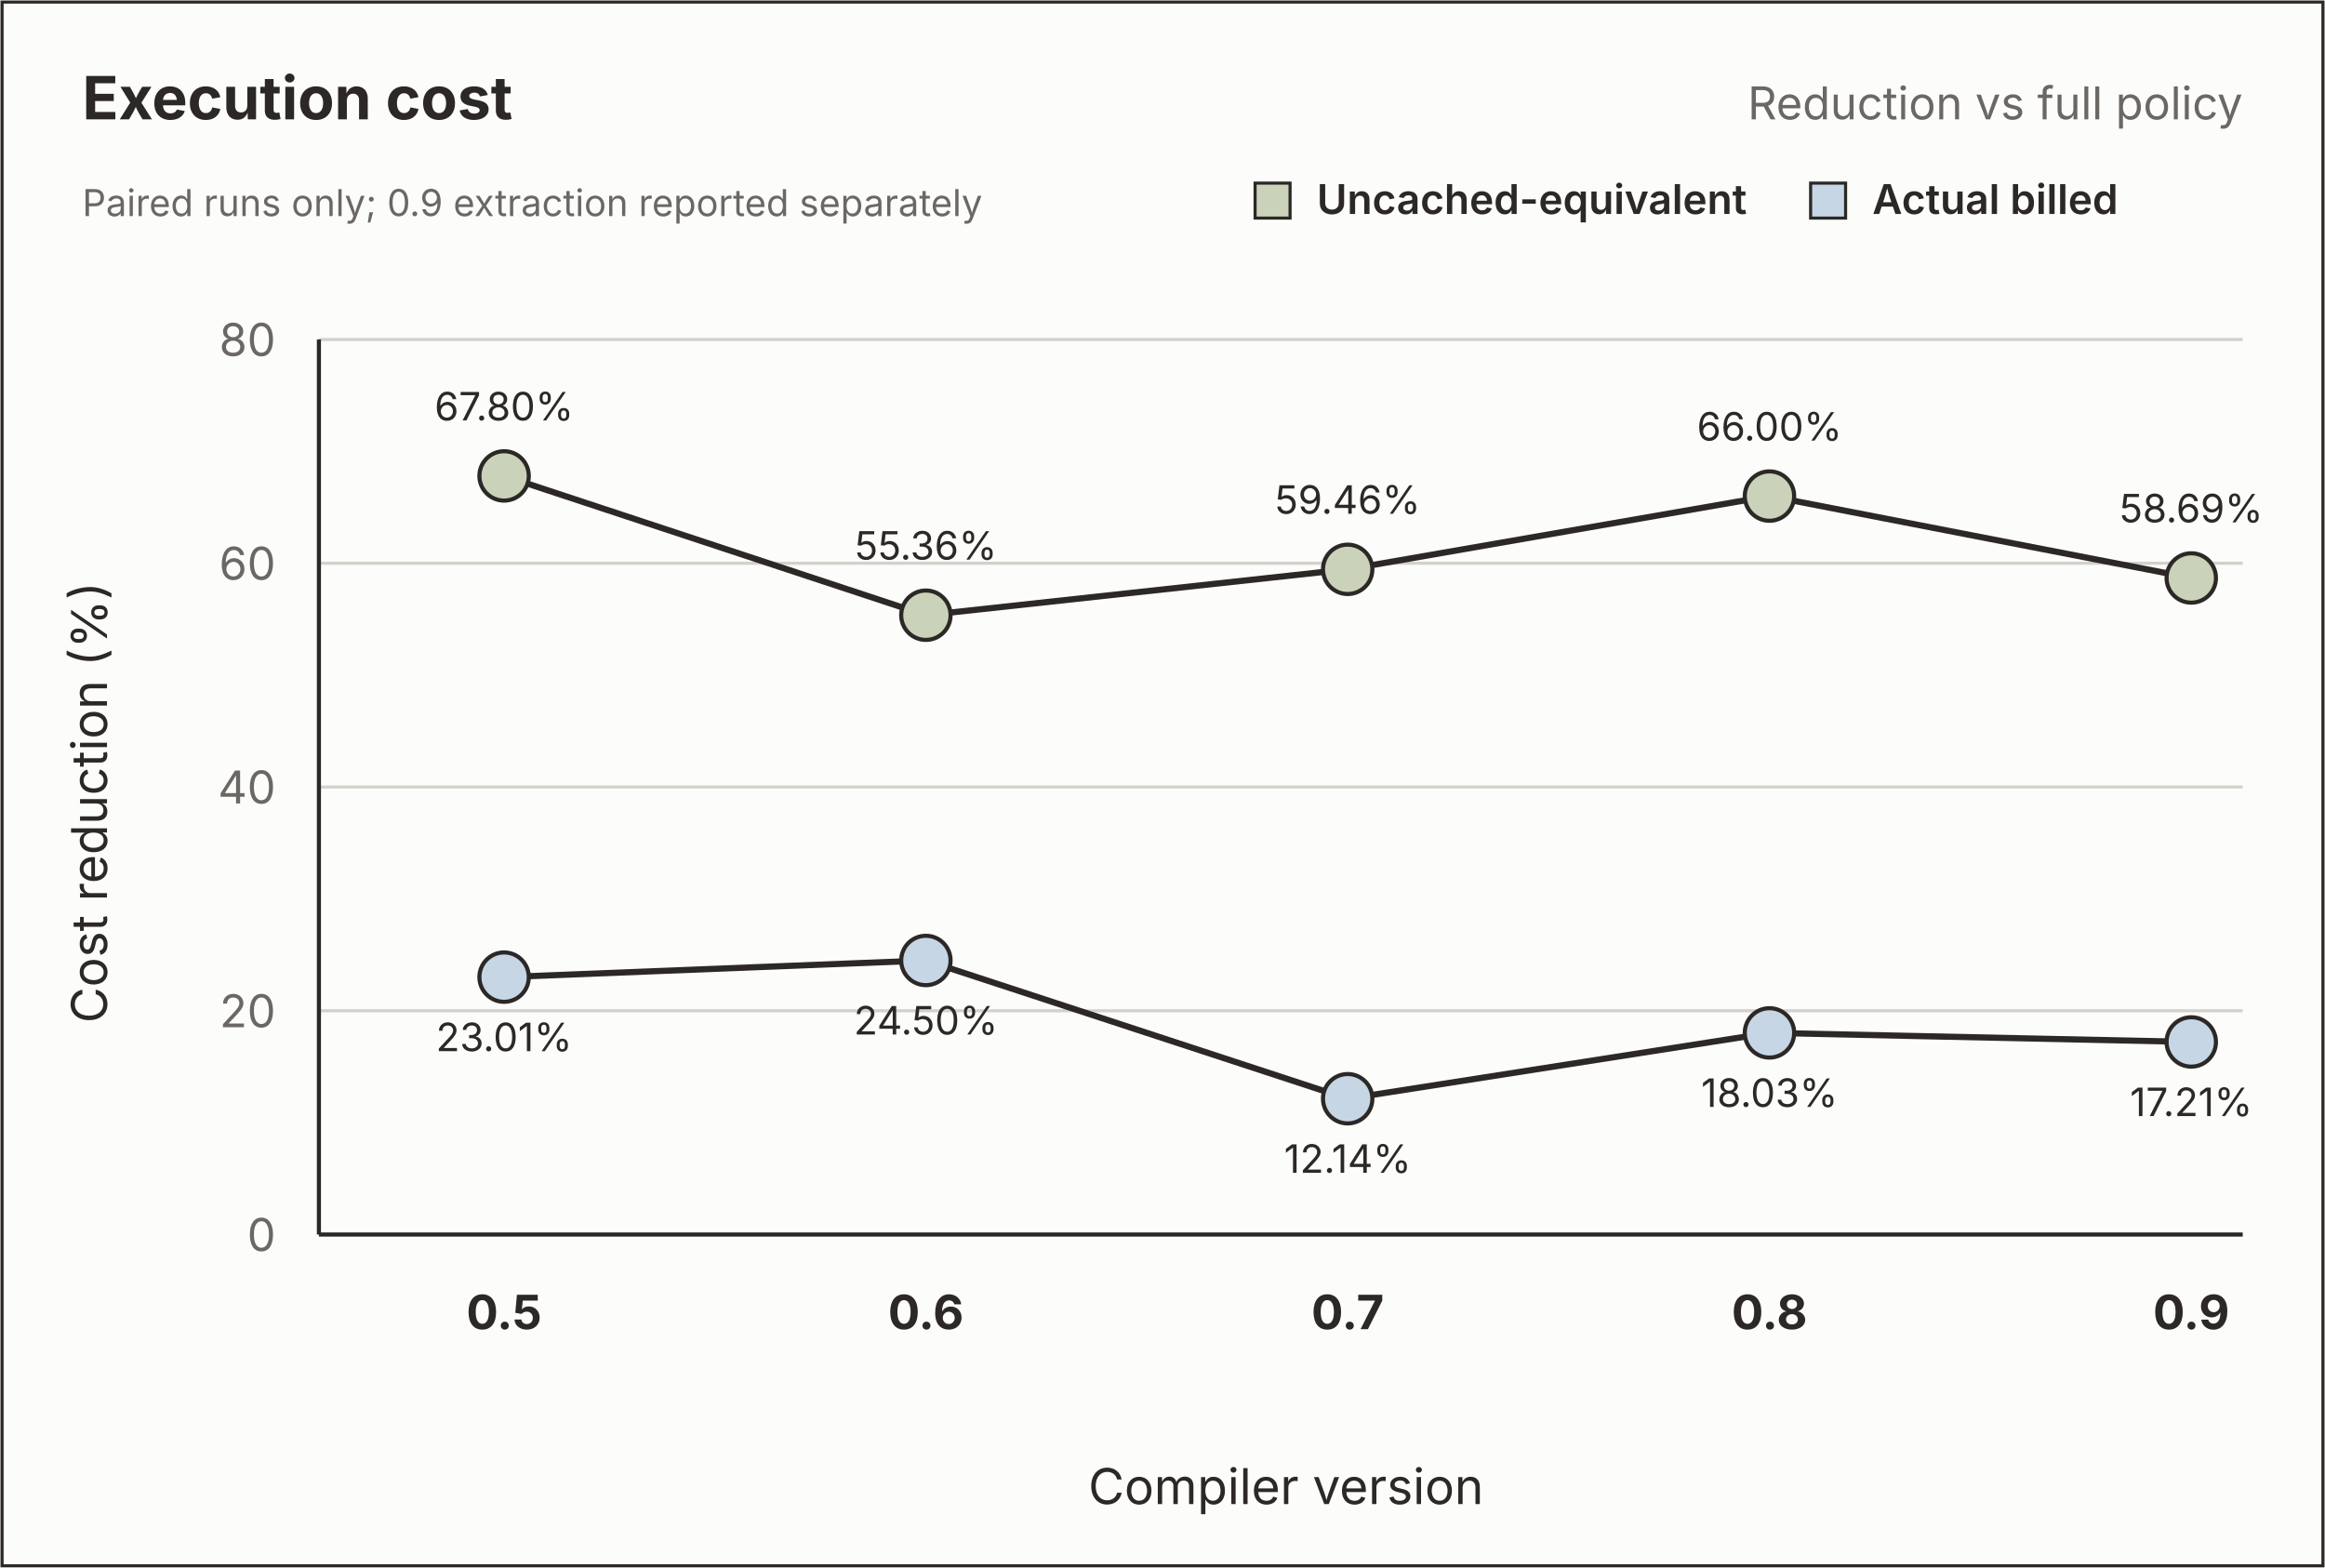
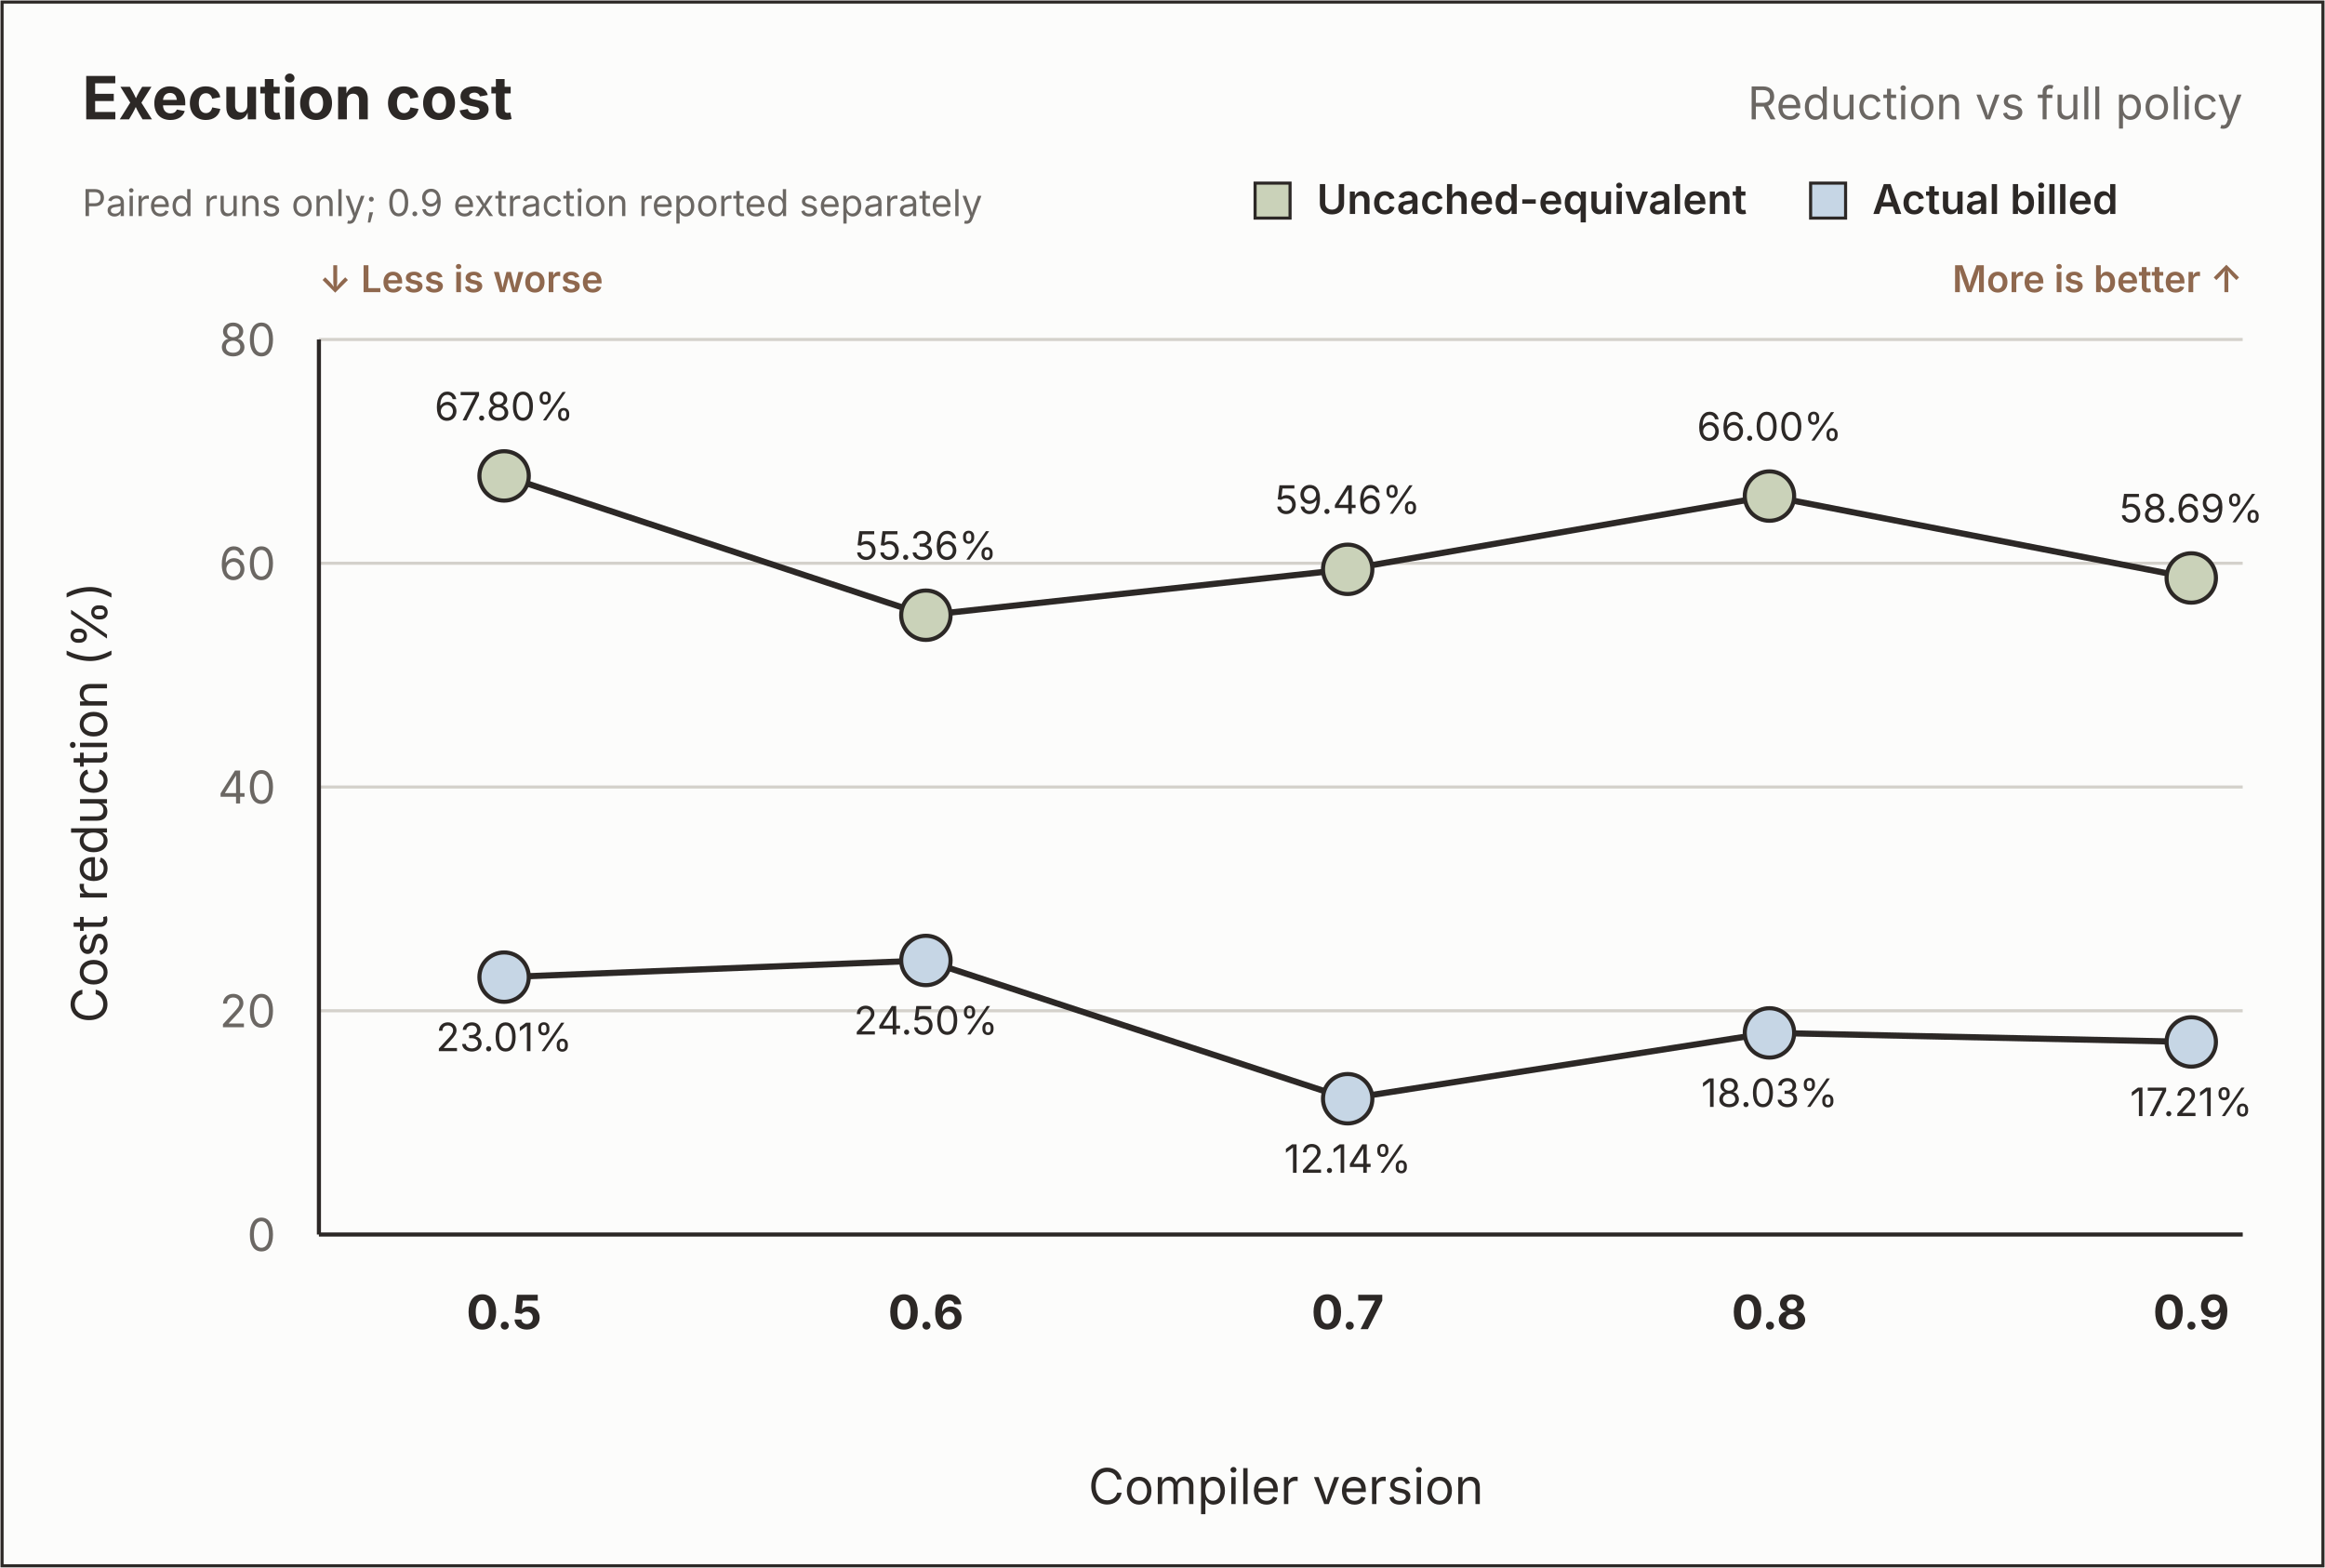
<svg xmlns="http://www.w3.org/2000/svg" width="1130" height="762" viewBox="0 0 1130 762" role="img" aria-labelledby="title description">
  <rect width="1130" height="762" fill="#fcfcfb" />
  <g font-family="-apple-system, BlinkMacSystemFont, 'Segoe UI', sans-serif" fill="#2c2826">
    <rect x="1" y="1" width="1128" height="760" fill="none" stroke="#2c2826" stroke-width="1.5" />
    <text x="40" y="58" font-size="29" font-weight="650">Execution cost</text>
    <text x="1090" y="58" text-anchor="end" fill="#6b6763" font-size="22">Reduction vs full policy</text>
    <text x="40" y="105" fill="#6b6763" font-size="18">Paired runs only; 0.9 extraction reported separately</text>
    <rect x="610" y="89" width="17" height="17" fill="#cad2b9" stroke="#2c2826" stroke-width="1.5" />
    <text x="640" y="104" font-size="20" font-weight="600">Uncached-equivalent</text>
    <rect x="880" y="89" width="17" height="17" fill="#c6d6e5" stroke="#2c2826" stroke-width="1.5" />
    <text x="910" y="104" font-size="20" font-weight="600">Actual billed</text>
+     <text x="155" y="142" fill="#8f684e" font-size="18" font-weight="600">↓ Less is worse</text>
+     <text x="1090" y="142" text-anchor="end" fill="#8f684e" font-size="18" font-weight="600">More is better ↑</text>
    <line x1="155" y1="165" x2="1090" y2="165" stroke="#d4d1cb" stroke-width="1.5" />
    <text x="134" y="173" text-anchor="end" fill="#6b6763" font-size="22">80</text>
    <line x1="155" y1="273.75" x2="1090" y2="273.75" stroke="#d4d1cb" stroke-width="1.5" />
    <text x="134" y="281.75" text-anchor="end" fill="#6b6763" font-size="22">60</text>
    <line x1="155" y1="382.5" x2="1090" y2="382.5" stroke="#d4d1cb" stroke-width="1.5" />
    <text x="134" y="390.5" text-anchor="end" fill="#6b6763" font-size="22">40</text>
    <line x1="155" y1="491.25" x2="1090" y2="491.25" stroke="#d4d1cb" stroke-width="1.5" />
    <text x="134" y="499.25" text-anchor="end" fill="#6b6763" font-size="22">20</text>
    <line x1="155" y1="600" x2="1090" y2="600" stroke="#d4d1cb" stroke-width="1.5" />
    <text x="134" y="608" text-anchor="end" fill="#6b6763" font-size="22">0</text>
    <line x1="155" y1="165" x2="155" y2="600" stroke="#2c2826" stroke-width="2" />
    <line x1="155" y1="600" x2="1090" y2="600" stroke="#2c2826" stroke-width="2" />
    <text x="625" y="731" text-anchor="middle" font-size="24">Compiler version</text>
    <text x="52" y="390" text-anchor="middle" font-size="24" transform="rotate(-90 52 390)">Cost reduction (%)</text>
    <polyline points="245,231.3 450,299.0 655,276.7 860,241.1 1065,280.9" fill="none" stroke="#2c2826" stroke-width="3" />
    <polyline points="245,474.9 450,466.8 655,534.0 860,502.0 1065,506.4" fill="none" stroke="#2c2826" stroke-width="3" />
    <circle cx="245" cy="231.3" r="12" fill="#cad2b9" stroke="#2c2826" stroke-width="2" />
    <text x="245" y="204.338" text-anchor="middle" font-size="19">67.80%</text>
    <circle cx="450" cy="299.0" r="12" fill="#cad2b9" stroke="#2c2826" stroke-width="2" />
    <text x="450" y="271.98" text-anchor="middle" font-size="19">55.36%</text>
    <circle cx="655" cy="276.7" r="12" fill="#cad2b9" stroke="#2c2826" stroke-width="2" />
    <text x="655" y="249.686" text-anchor="middle" font-size="19">59.46%</text>
    <circle cx="860" cy="241.1" r="12" fill="#cad2b9" stroke="#2c2826" stroke-width="2" />
    <text x="860" y="214.125" text-anchor="middle" font-size="19">66.00%</text>
    <circle cx="1065" cy="280.9" r="12" fill="#cad2b9" stroke="#2c2826" stroke-width="2" />
    <text x="1065" y="253.873" text-anchor="middle" font-size="19">58.69%</text>
    <circle cx="245" cy="474.9" r="12" fill="#c6d6e5" stroke="#2c2826" stroke-width="2" />
    <text x="245" y="510.883" text-anchor="middle" font-size="19">23.01%</text>
    <circle cx="450" cy="466.8" r="12" fill="#c6d6e5" stroke="#2c2826" stroke-width="2" />
    <text x="450" y="502.781" text-anchor="middle" font-size="19">24.50%</text>
    <circle cx="655" cy="534.0" r="12" fill="#c6d6e5" stroke="#2c2826" stroke-width="2" />
    <text x="655" y="569.989" text-anchor="middle" font-size="19">12.14%</text>
    <circle cx="860" cy="502.0" r="12" fill="#c6d6e5" stroke="#2c2826" stroke-width="2" />
    <text x="860" y="537.962" text-anchor="middle" font-size="19">18.03%</text>
    <circle cx="1065" cy="506.4" r="12" fill="#c6d6e5" stroke="#2c2826" stroke-width="2" />
    <text x="1065" y="542.421" text-anchor="middle" font-size="19">17.21%</text>
    <text x="245" y="646" text-anchor="middle" font-size="23" font-weight="650">0.5</text>
    <text x="450" y="646" text-anchor="middle" font-size="23" font-weight="650">0.6</text>
    <text x="655" y="646" text-anchor="middle" font-size="23" font-weight="650">0.7</text>
    <text x="860" y="646" text-anchor="middle" font-size="23" font-weight="650">0.8</text>
    <text x="1065" y="646" text-anchor="middle" font-size="23" font-weight="650">0.9</text>
  </g>
</svg>
